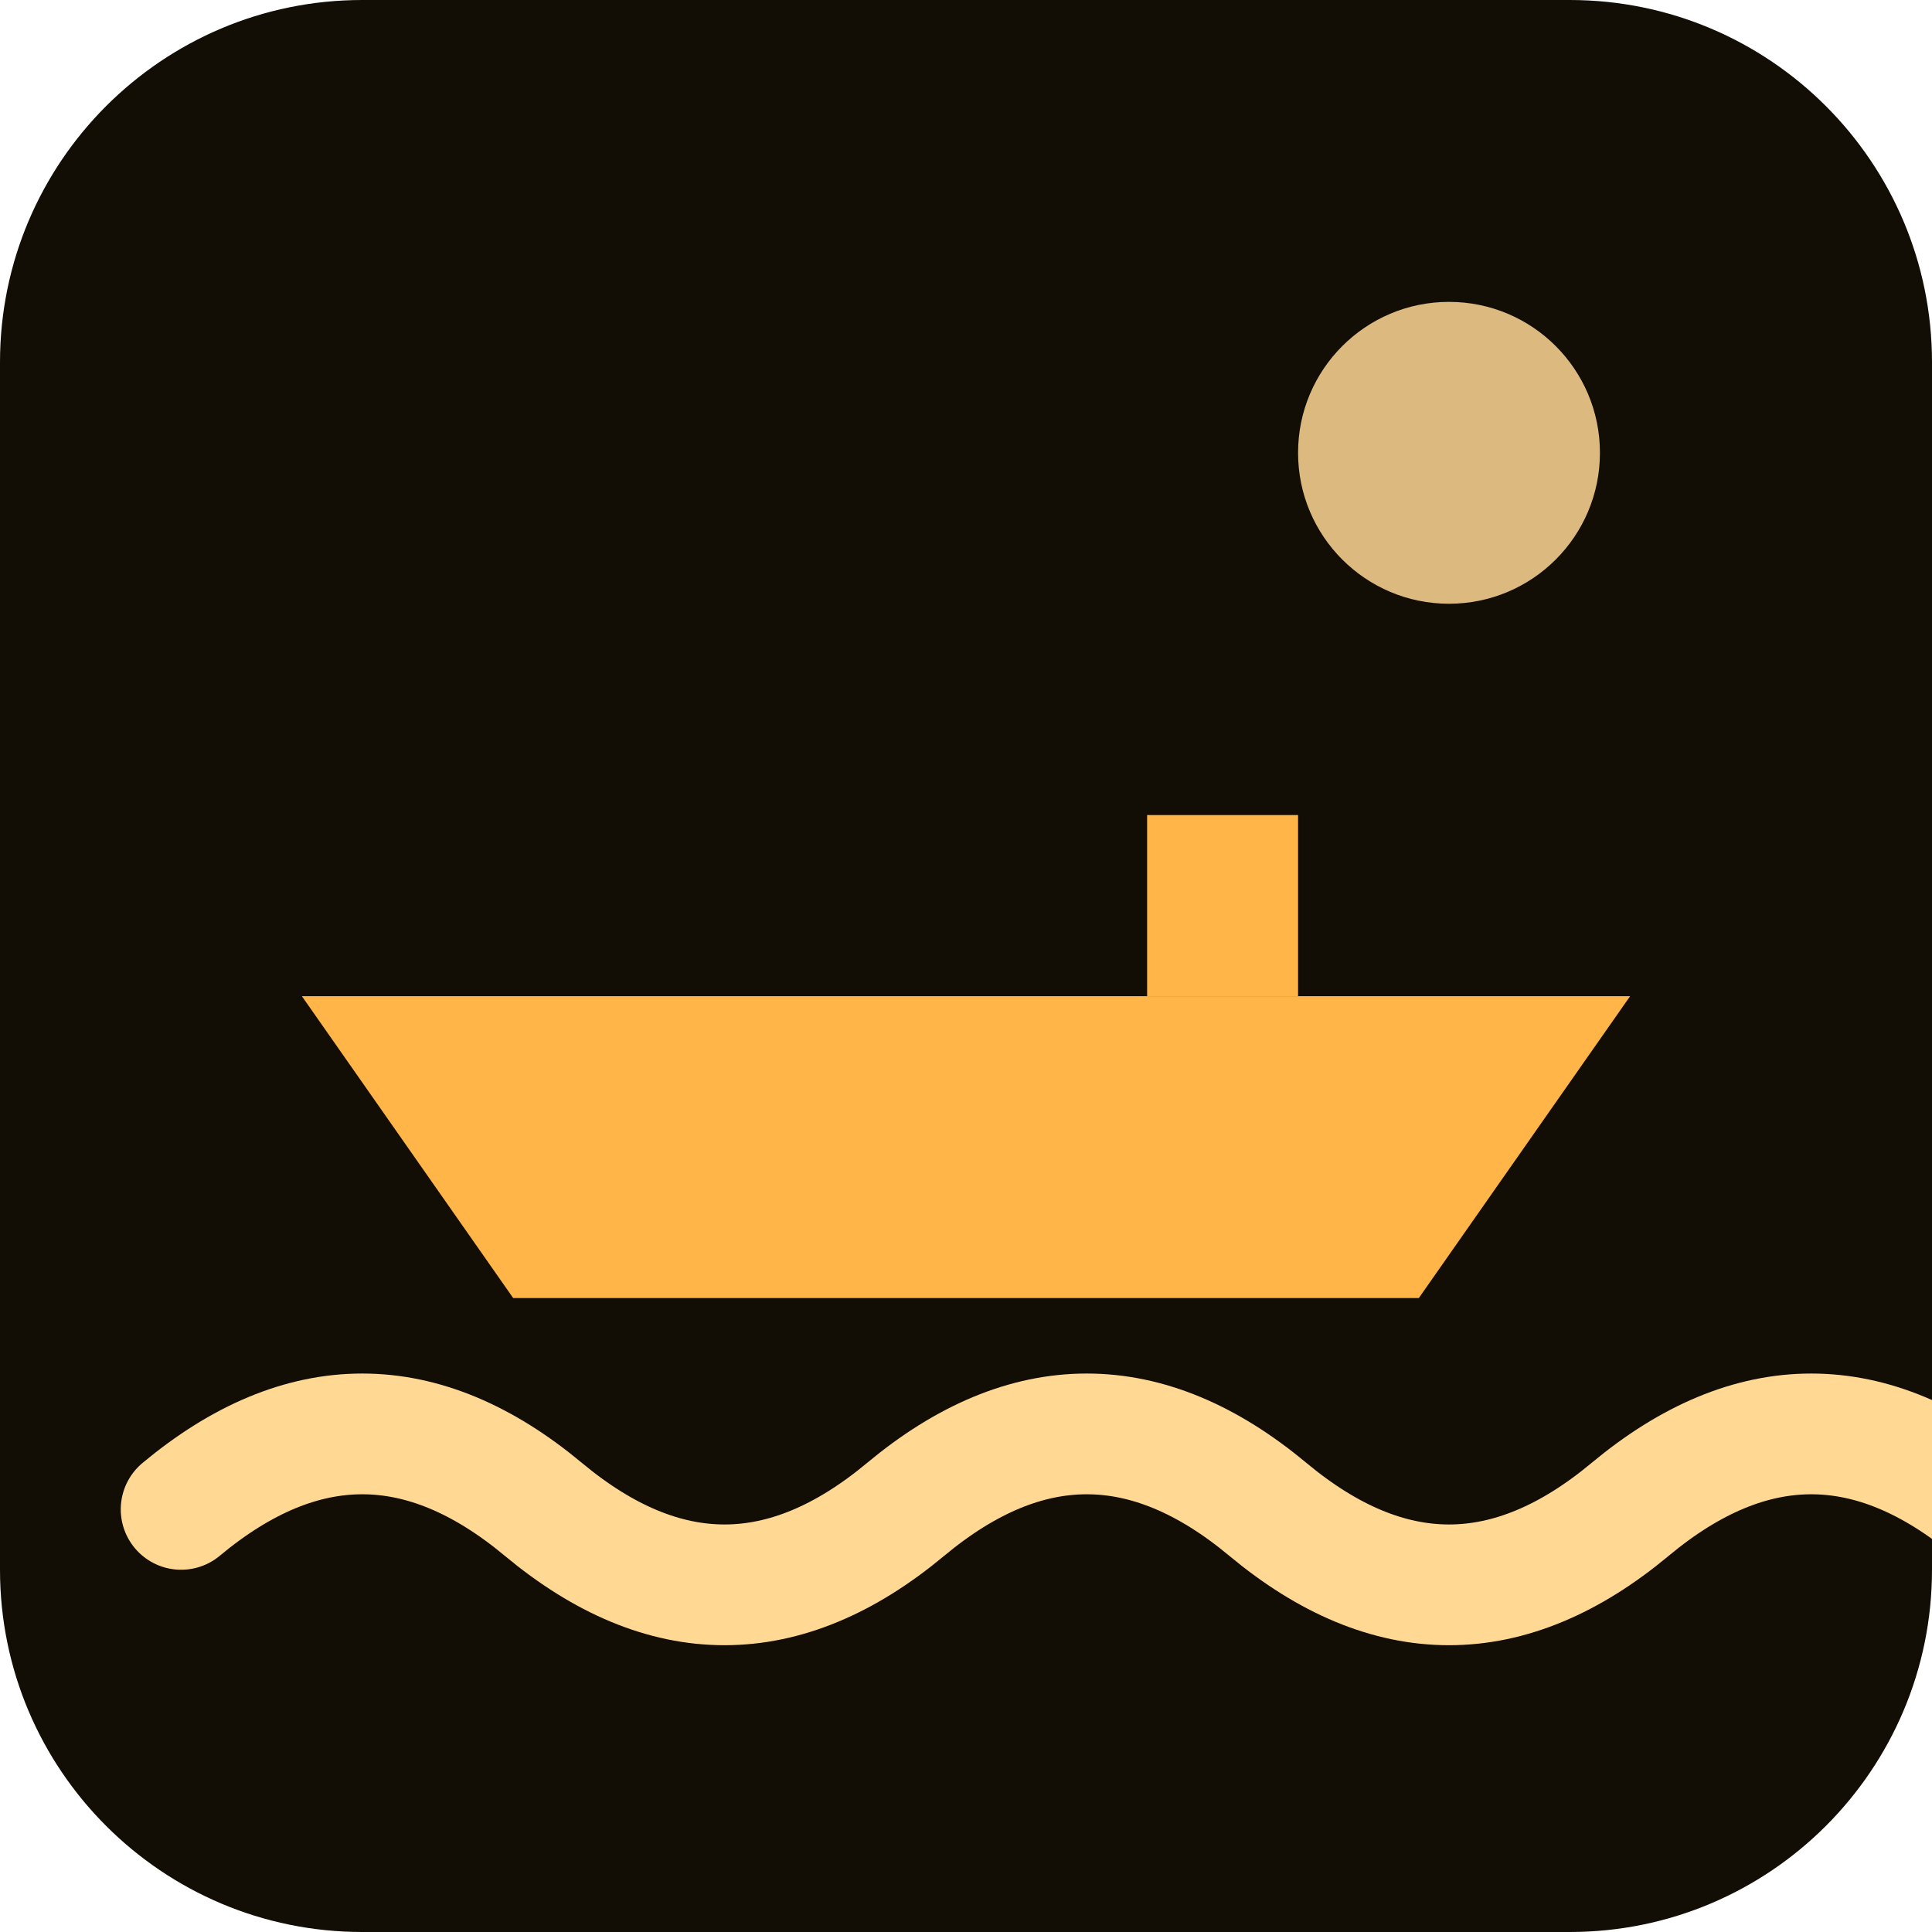
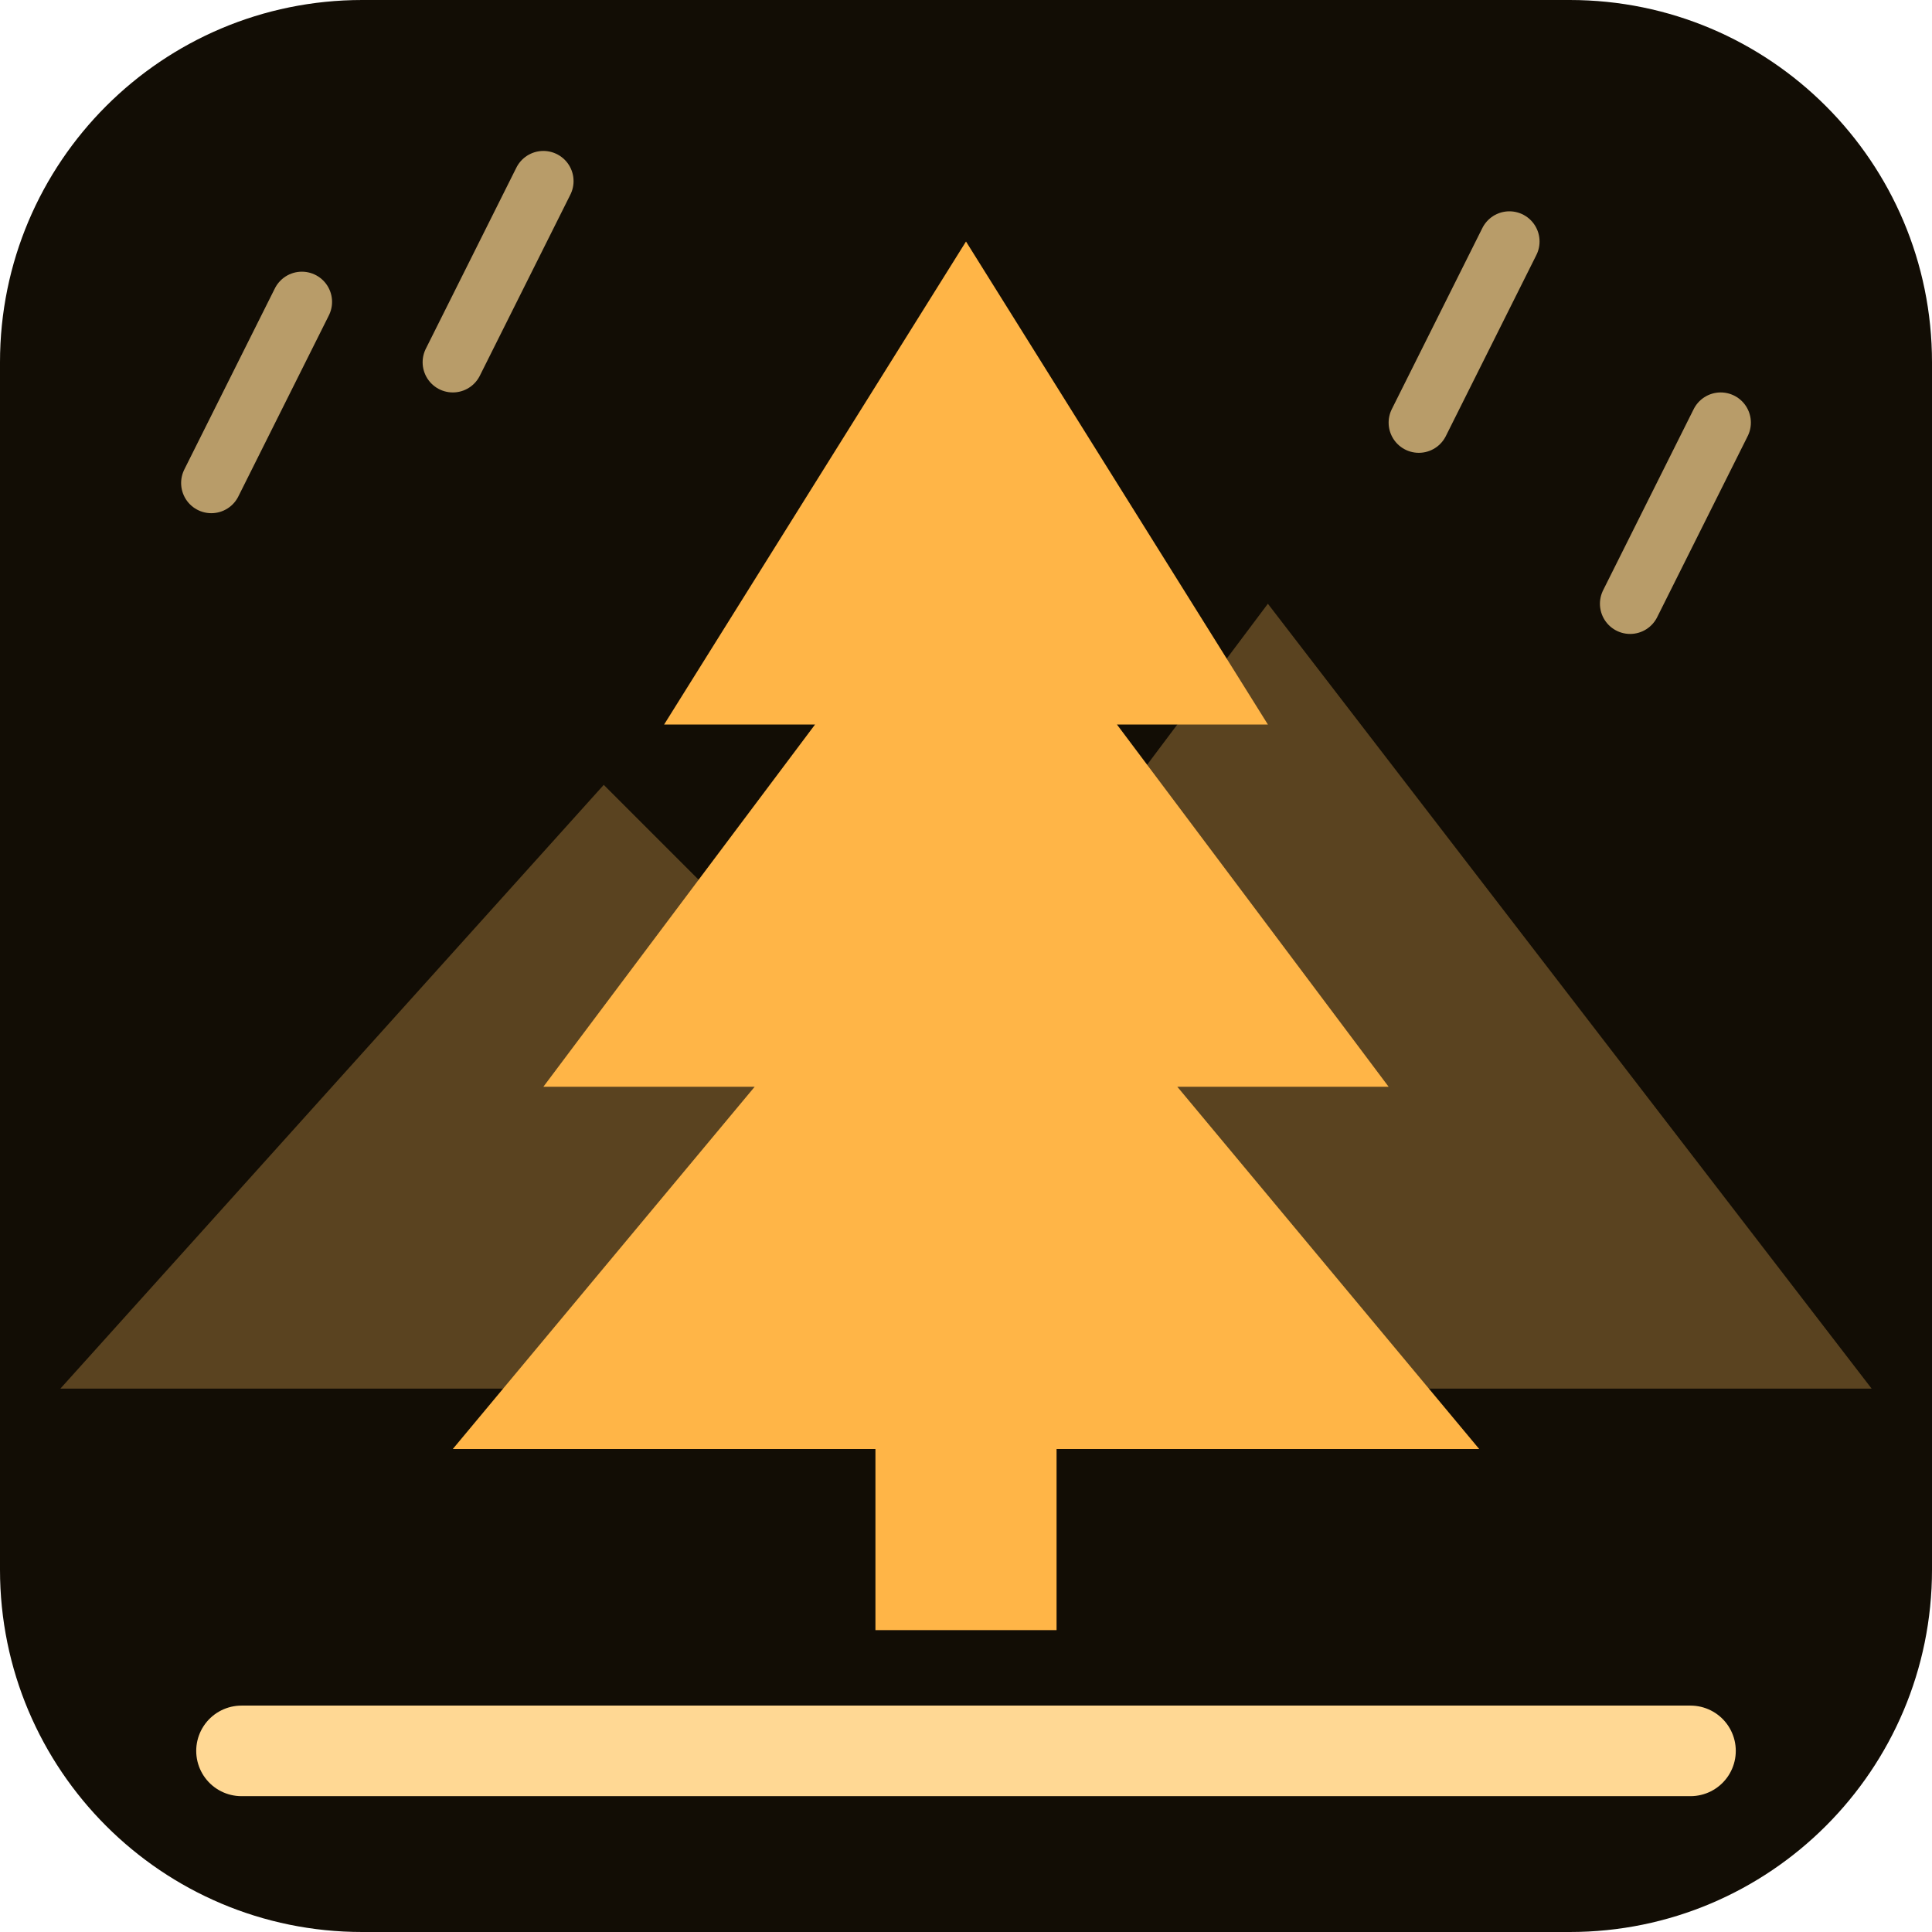
<svg xmlns="http://www.w3.org/2000/svg" viewBox="0 0 64 64">
  <rect width="64" height="64" rx="12" fill="#120d05" />
-   <path d="M10 33 H54 L47 43 H17 Z" fill="#ffb547" />
-   <rect x="38" y="27" width="5" height="6" fill="#ffb547" />
-   <path d="M6 50 q6 -5 12 0 t12 0 t12 0 t12 0 t12 0" fill="none" stroke="#ffd894" stroke-width="4" stroke-linecap="round" />
-   <circle cx="48" cy="15" r="5" fill="#ffd894" opacity="0.85" />
+   <path d="M2 46 L20 26 L30 36 L42 20 L62 46 Z" fill="#5a4320" />
+   <path d="M32 8 L22 24 H27 L18 36 H25 L15 48 H49 L39 36 H46 L37 24 H42 Z" fill="#ffb547" />
+   <rect x="29" y="48" width="6" height="6" fill="#ffb547" />
+   <path d="M8 58 H56" stroke="#ffd894" stroke-width="3" stroke-linecap="round" />
+   <path d="M10 10 l-3 6 M18 6 l-3 6 M50 8 l-3 6 M57 14 l-3 6" stroke="#ffd894" stroke-width="2" stroke-linecap="round" opacity="0.7" />
</svg>
